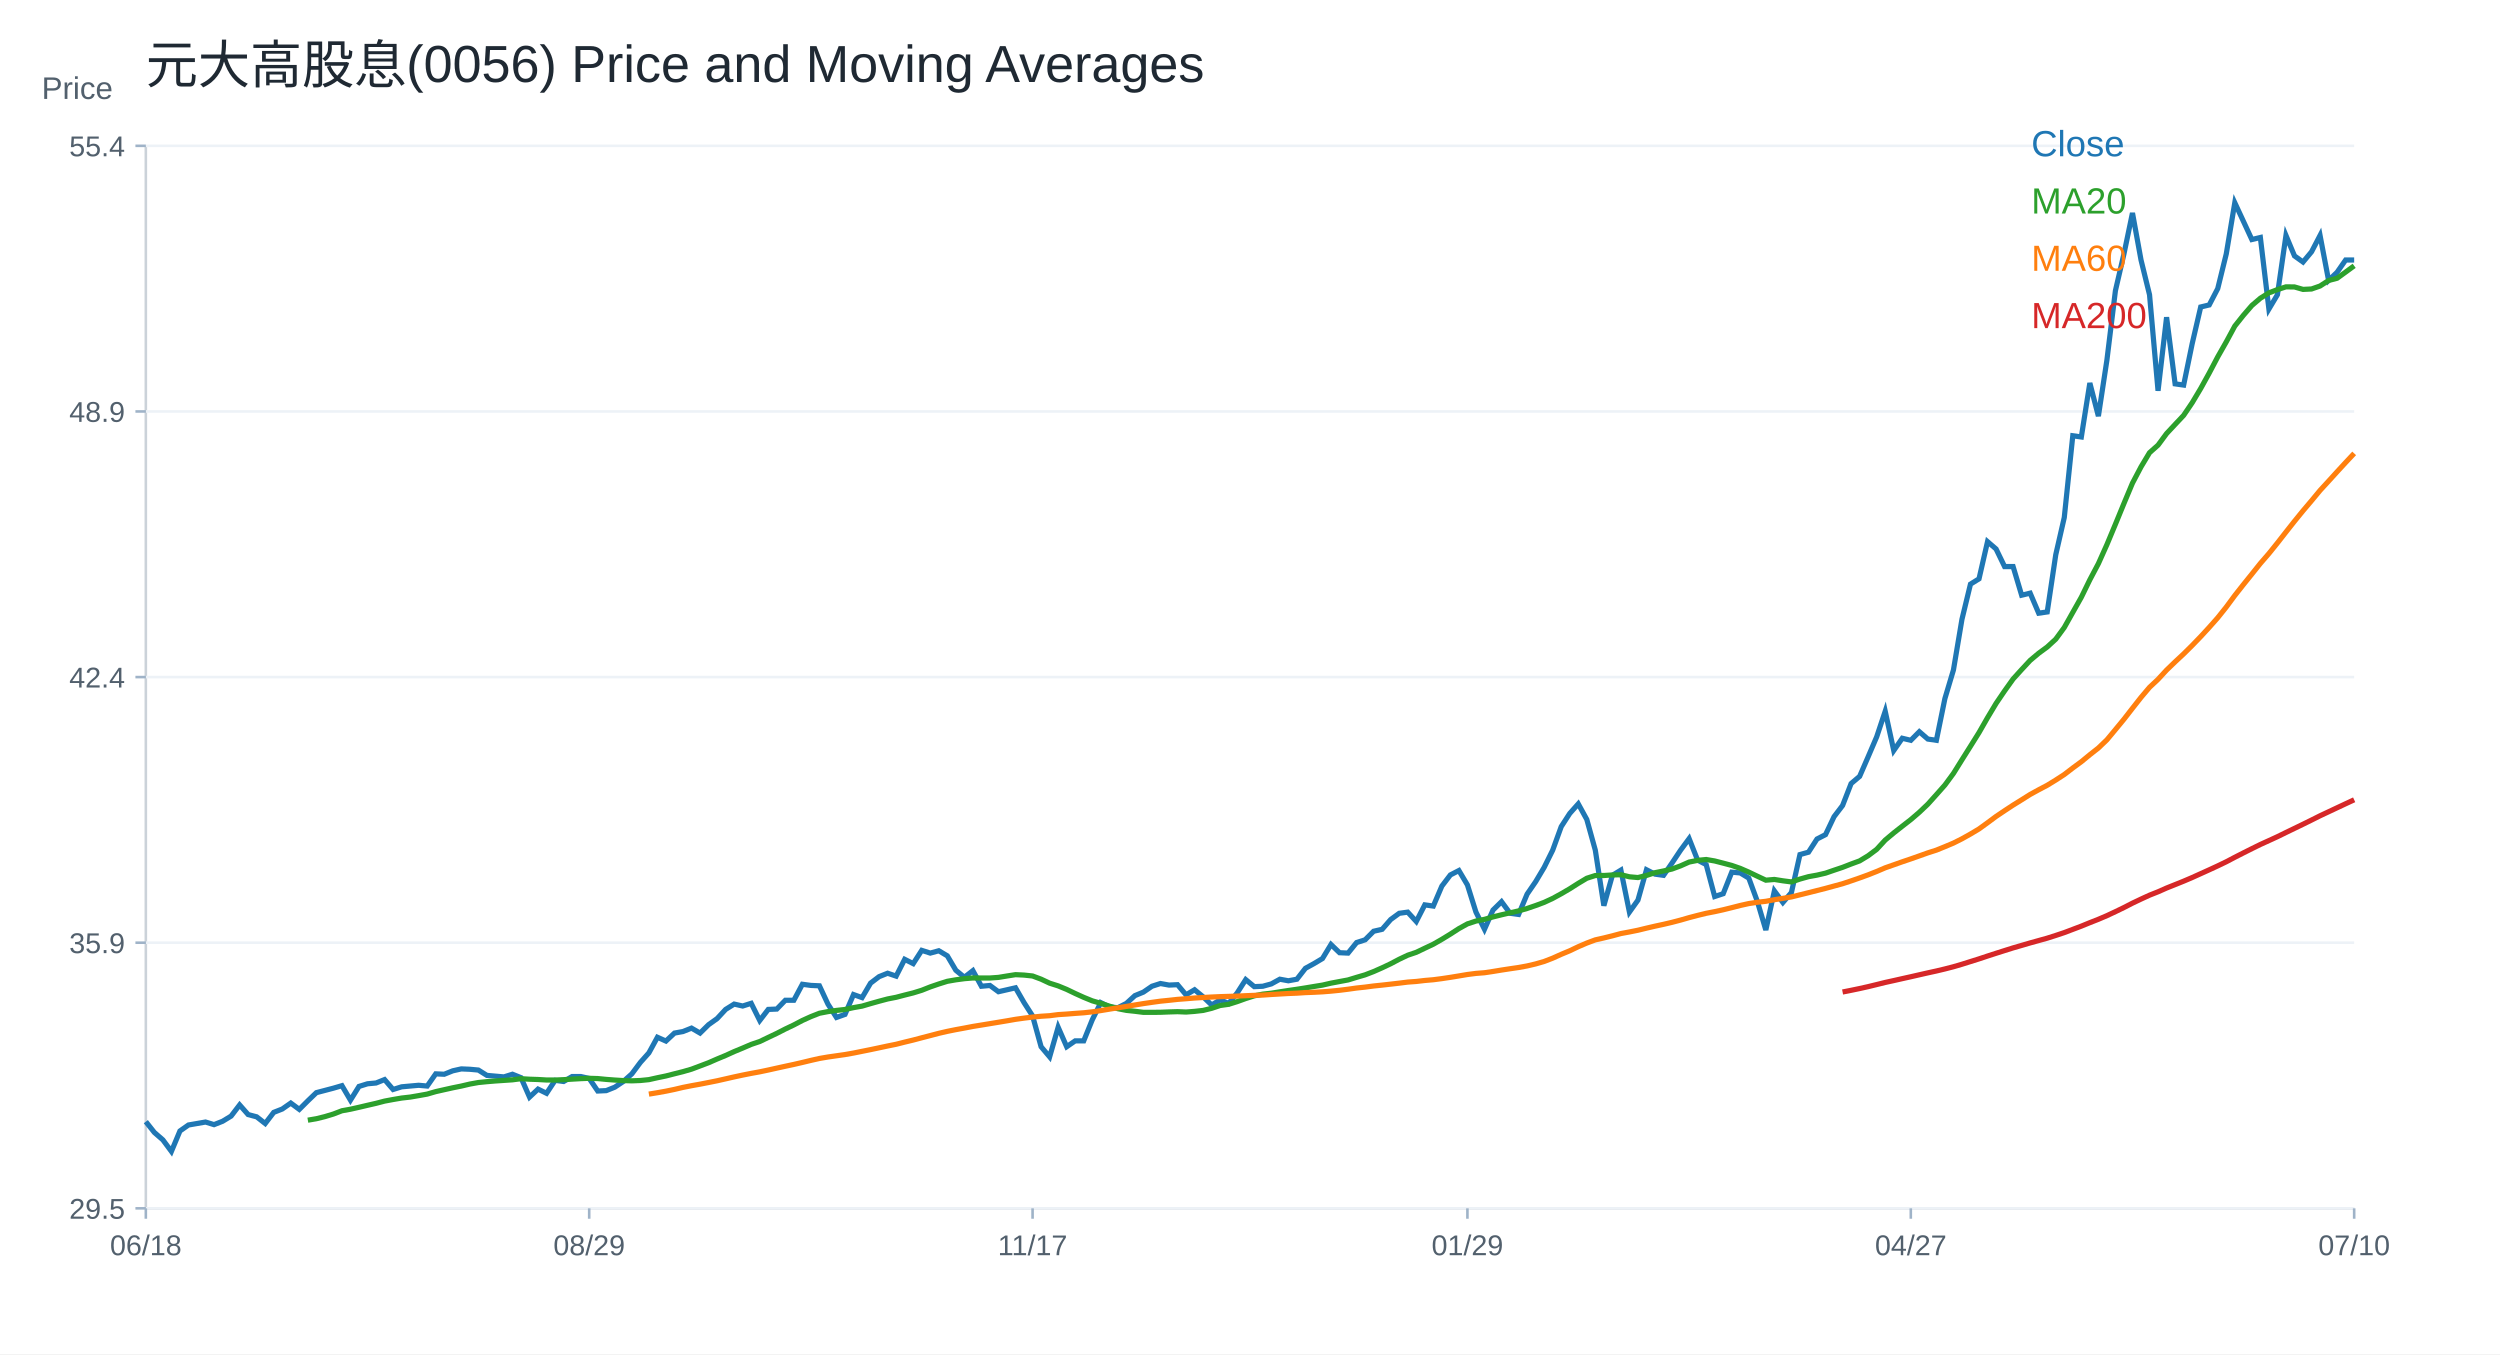
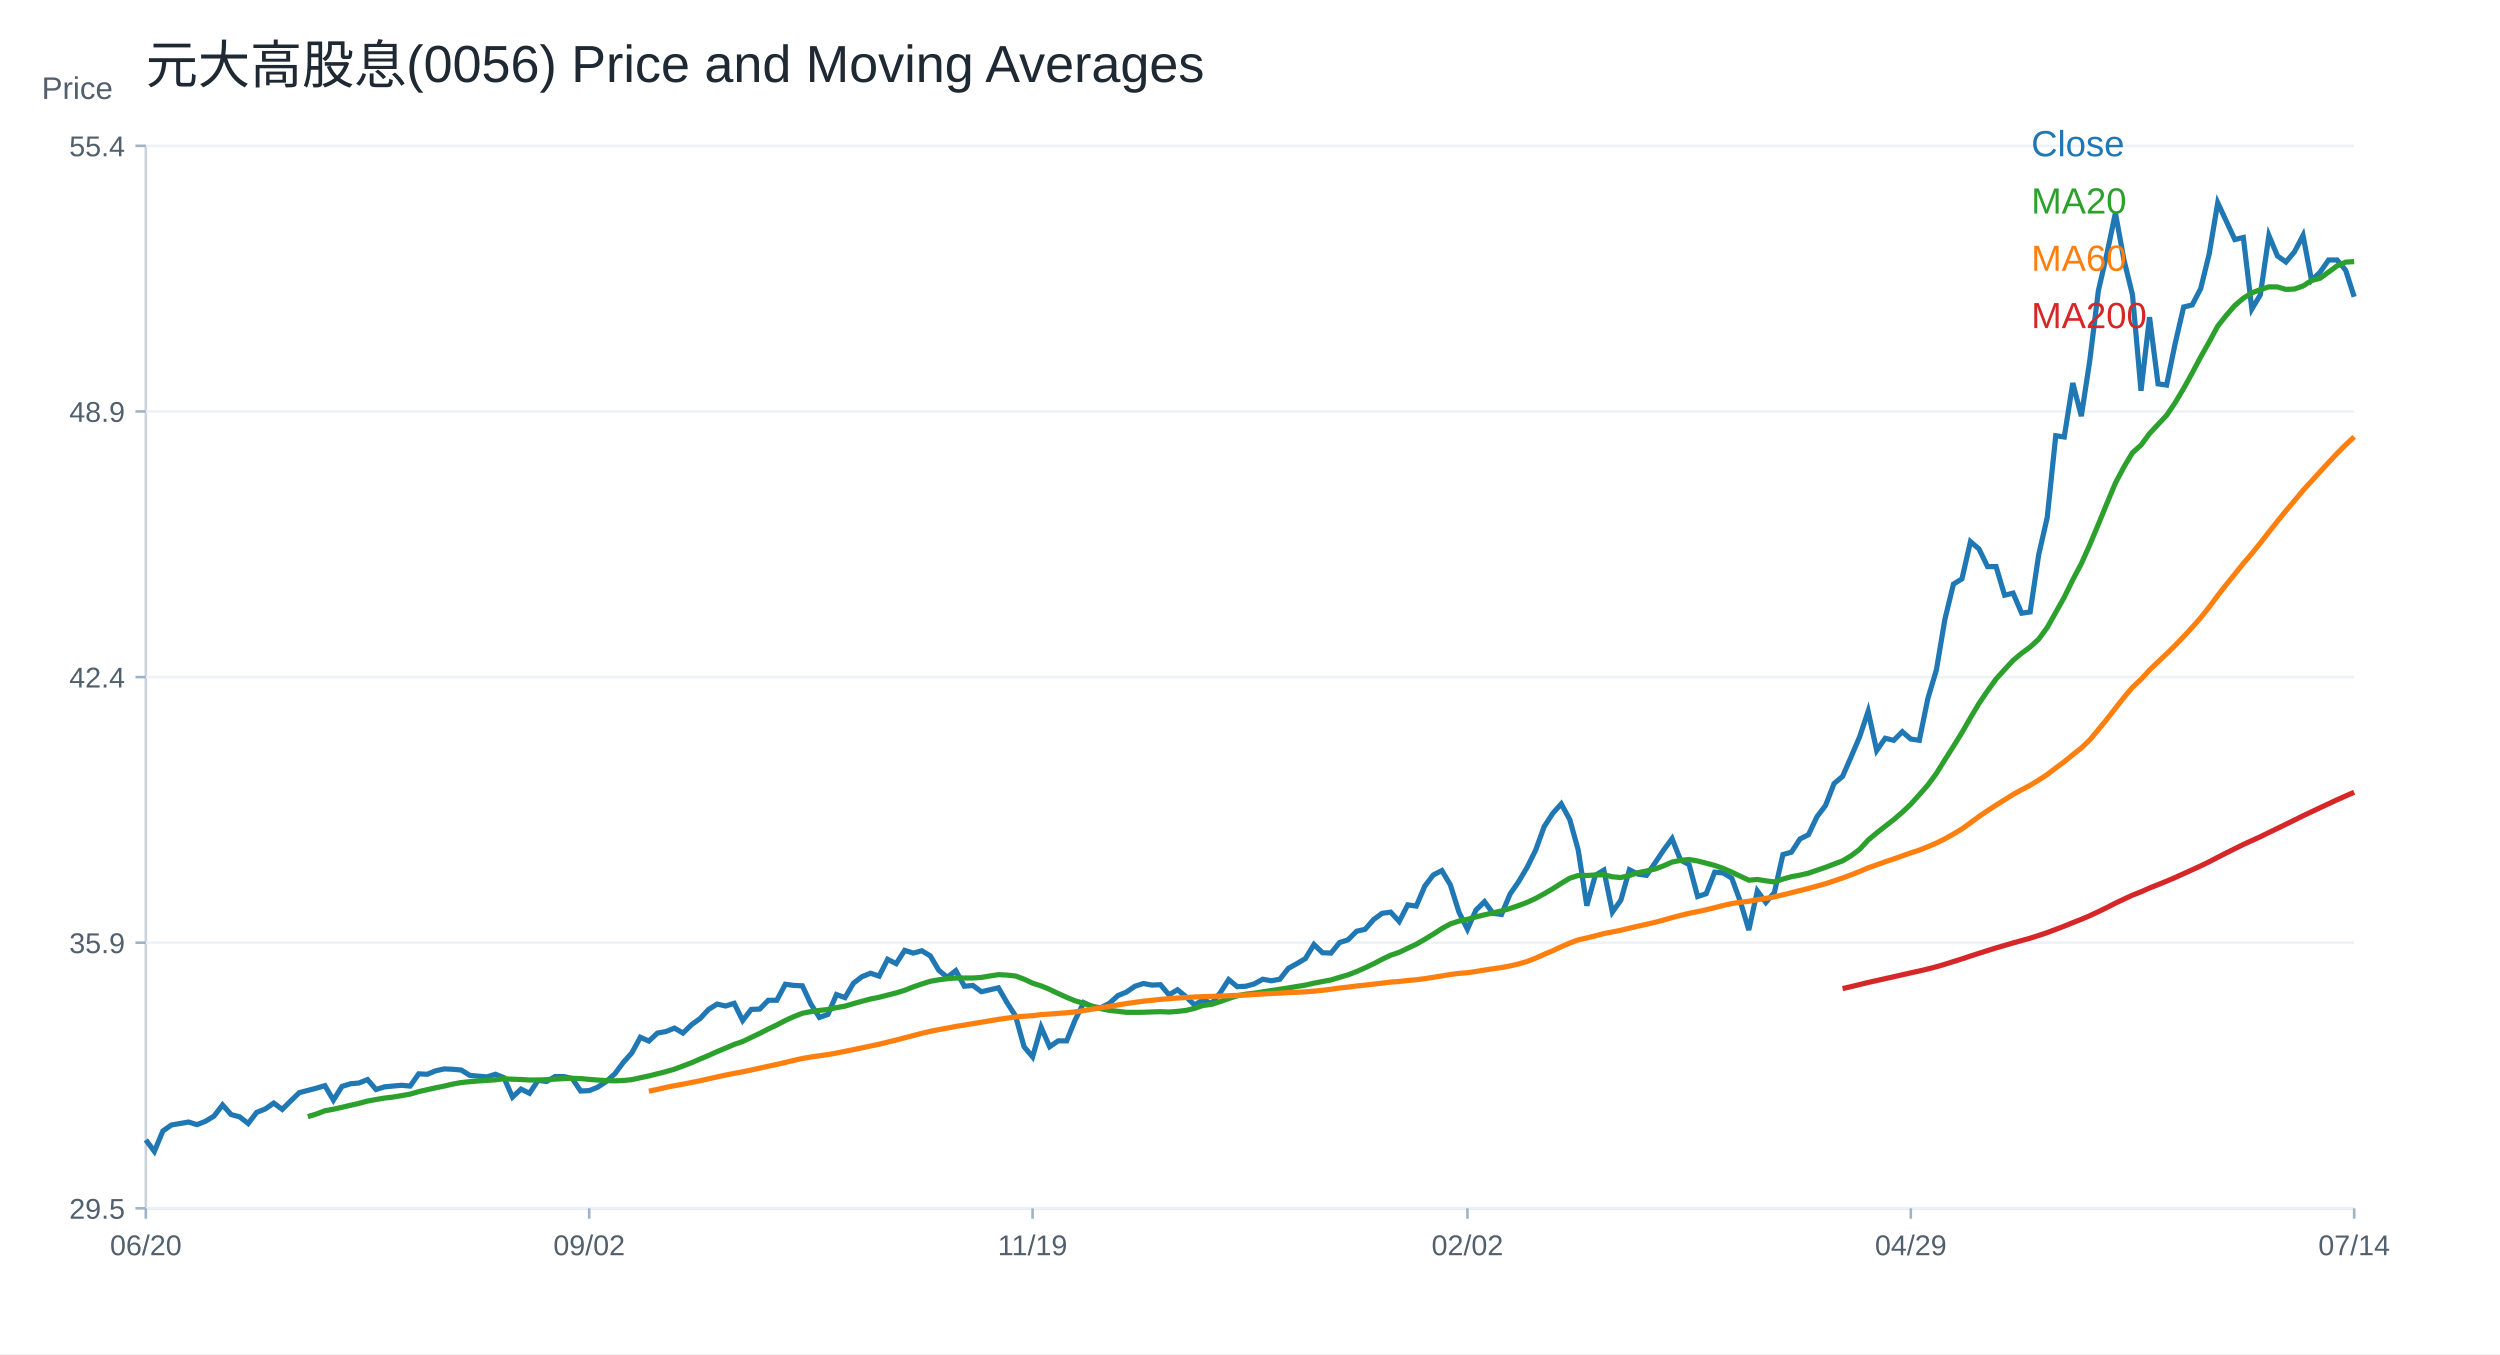
<svg xmlns="http://www.w3.org/2000/svg" width="960" height="520" viewBox="0 0 960 520">
  <rect width="100%" height="100%" fill="white" />
  <text x="56.00" y="32.00" font-size="20" font-family="Arial" fill="#1f2933" text-anchor="start">元大高股息(0056) Price and Moving Averages</text>
  <line x1="56" y1="464" x2="904" y2="464" stroke="#cbd2d9" />
  <line x1="56" y1="56" x2="56" y2="464" stroke="#cbd2d9" />
  <text x="16.00" y="38.00" font-size="12" font-family="Arial" fill="#52606d" text-anchor="start">Price</text>
  <line x1="56" y1="464.00" x2="904" y2="464.00" stroke="#edf2f7" />
  <line x1="52" y1="464.00" x2="56" y2="464.00" stroke="#9fb3c8" />
  <text x="48.00" y="468.00" font-size="11" font-family="Arial" fill="#52606d" text-anchor="end">29.5</text>
  <line x1="56" y1="362.00" x2="904" y2="362.00" stroke="#edf2f7" />
  <line x1="52" y1="362.00" x2="56" y2="362.00" stroke="#9fb3c8" />
  <text x="48.00" y="366.00" font-size="11" font-family="Arial" fill="#52606d" text-anchor="end">35.9</text>
  <line x1="56" y1="260.00" x2="904" y2="260.00" stroke="#edf2f7" />
  <line x1="52" y1="260.00" x2="56" y2="260.00" stroke="#9fb3c8" />
  <text x="48.00" y="264.00" font-size="11" font-family="Arial" fill="#52606d" text-anchor="end">42.4</text>
  <line x1="56" y1="158.00" x2="904" y2="158.00" stroke="#edf2f7" />
  <line x1="52" y1="158.00" x2="56" y2="158.00" stroke="#9fb3c8" />
  <text x="48.00" y="162.00" font-size="11" font-family="Arial" fill="#52606d" text-anchor="end">48.9</text>
  <line x1="56" y1="56.00" x2="904" y2="56.00" stroke="#edf2f7" />
  <line x1="52" y1="56.00" x2="56" y2="56.00" stroke="#9fb3c8" />
  <text x="48.00" y="60.00" font-size="11" font-family="Arial" fill="#52606d" text-anchor="end">55.4</text>
  <line x1="56.00" y1="464" x2="56.00" y2="468" stroke="#9fb3c8" />
-   <text x="56.00" y="482.00" font-size="11" font-family="Arial" fill="#52606d" text-anchor="middle">06/18</text>
+   <text x="56.00" y="482.00" font-size="11" font-family="Arial" fill="#52606d" text-anchor="middle">06/20</text>
  <line x1="226.25" y1="464" x2="226.25" y2="468" stroke="#9fb3c8" />
-   <text x="226.25" y="482.00" font-size="11" font-family="Arial" fill="#52606d" text-anchor="middle">08/29</text>
+   <text x="226.25" y="482.00" font-size="11" font-family="Arial" fill="#52606d" text-anchor="middle">09/02</text>
  <line x1="396.51" y1="464" x2="396.51" y2="468" stroke="#9fb3c8" />
-   <text x="396.51" y="482.00" font-size="11" font-family="Arial" fill="#52606d" text-anchor="middle">11/17</text>
+   <text x="396.51" y="482.00" font-size="11" font-family="Arial" fill="#52606d" text-anchor="middle">11/19</text>
  <line x1="563.49" y1="464" x2="563.49" y2="468" stroke="#9fb3c8" />
-   <text x="563.49" y="482.00" font-size="11" font-family="Arial" fill="#52606d" text-anchor="middle">01/29</text>
+   <text x="563.49" y="482.00" font-size="11" font-family="Arial" fill="#52606d" text-anchor="middle">02/02</text>
  <line x1="733.75" y1="464" x2="733.75" y2="468" stroke="#9fb3c8" />
-   <text x="733.75" y="482.00" font-size="11" font-family="Arial" fill="#52606d" text-anchor="middle">04/27</text>
+   <text x="733.75" y="482.00" font-size="11" font-family="Arial" fill="#52606d" text-anchor="middle">04/29</text>
  <line x1="904.00" y1="464" x2="904.00" y2="468" stroke="#9fb3c8" />
-   <text x="904.00" y="482.00" font-size="11" font-family="Arial" fill="#52606d" text-anchor="middle">07/10</text>
-   <polyline fill="none" stroke="#1f77b4" stroke-width="2" points="56.00,430.72 59.27,434.86 62.55,437.72 65.82,442.14 69.10,434.29 72.37,432.00 75.64,431.43 78.92,430.86 82.19,431.86 85.47,430.57 88.74,428.58 92.02,424.29 95.29,428.00 98.56,428.86 101.84,431.43 105.11,427.15 108.39,425.86 111.66,423.58 114.93,426.00 118.21,422.72 121.48,419.58 124.76,418.72 128.03,417.86 131.31,416.90 134.58,422.46 137.85,417.19 141.13,416.17 144.40,415.87 147.68,414.56 150.95,418.36 154.22,417.34 157.50,417.04 160.77,416.75 164.05,417.04 167.32,412.36 170.59,412.51 173.87,411.19 177.14,410.46 180.42,410.60 183.69,410.90 186.97,412.95 190.24,413.24 193.51,413.53 196.79,412.51 200.06,413.82 203.34,421.29 206.61,418.22 209.88,419.83 213.16,414.85 216.43,415.29 219.71,413.38 222.98,413.38 226.25,414.12 229.53,418.95 232.80,418.80 236.08,417.48 239.35,415.29 242.63,412.36 245.90,407.97 249.17,404.31 252.45,398.31 255.72,399.77 259.00,396.70 262.27,396.11 265.54,394.80 268.82,396.70 272.09,393.48 275.37,391.14 278.64,387.62 281.92,385.57 285.19,386.31 288.46,385.28 291.74,391.87 295.01,387.62 298.29,387.48 301.56,384.11 304.83,384.11 308.11,377.96 311.38,378.40 314.66,378.55 317.93,385.57 321.20,390.70 324.48,389.53 327.75,381.91 331.03,383.08 334.30,377.52 337.58,375.03 340.85,373.72 344.12,374.83 347.40,368.38 350.67,370.03 353.95,364.94 357.22,365.99 360.49,365.09 363.77,367.04 367.04,372.58 370.32,375.27 373.59,372.73 376.86,378.72 380.14,378.42 383.41,380.82 386.69,380.07 389.96,379.32 393.24,385.01 396.51,390.11 399.78,401.94 403.06,405.84 406.33,394.45 409.61,401.94 412.88,399.69 416.15,399.69 419.43,391.60 422.70,385.01 425.98,386.66 429.25,386.96 432.53,385.31 435.80,382.32 439.07,380.97 442.35,378.72 445.62,377.67 448.90,378.27 452.17,378.12 455.44,382.02 458.72,380.07 461.99,382.77 465.27,385.91 468.54,383.96 471.81,385.31 475.09,381.27 478.36,376.17 481.64,378.87 484.91,378.72 488.19,377.82 491.46,376.02 494.73,376.62 498.01,376.02 501.28,371.83 504.56,370.03 507.83,368.08 511.10,362.69 514.38,365.84 517.65,365.99 520.93,361.94 524.20,360.89 527.47,357.60 530.75,356.85 534.02,353.10 537.30,350.71 540.57,350.26 543.85,353.85 547.12,347.47 550.39,347.93 553.67,340.27 556.94,335.98 560.22,334.29 563.49,339.81 566.76,350.23 570.04,356.83 573.31,349.47 576.59,346.25 579.86,350.69 583.14,351.15 586.41,343.34 589.68,338.58 592.96,333.07 596.23,326.47 599.51,317.43 602.78,312.37 606.05,308.69 609.33,314.67 612.60,326.47 615.88,347.78 619.15,336.13 622.42,334.14 625.70,350.23 628.97,345.64 632.25,333.99 635.52,335.67 638.80,336.13 642.07,331.38 645.34,326.47 648.62,322.03 651.89,330.31 655.17,331.99 658.44,344.26 661.71,343.18 664.99,334.91 668.26,335.21 671.54,337.20 674.81,346.10 678.08,357.13 681.36,342.11 684.63,346.55 687.91,342.72 691.18,328.16 694.46,327.24 697.73,322.18 701.00,320.50 704.28,313.60 707.55,309.31 710.83,300.88 714.10,298.12 717.37,290.60 720.65,282.94 723.92,273.13 727.20,288.20 730.47,283.49 733.75,284.28 737.02,280.98 740.29,283.80 743.57,284.28 746.84,268.26 750.12,257.28 753.39,237.81 756.66,224.31 759.94,222.27 763.21,207.99 766.49,210.81 769.76,217.56 773.03,217.56 776.31,228.55 779.58,227.77 782.86,235.46 786.13,234.99 789.41,213.01 792.68,198.73 795.95,167.33 799.23,167.80 802.50,147.08 805.78,159.80 809.05,138.29 812.32,111.61 815.60,97.48 818.87,81.78 822.15,99.83 825.42,113.18 828.69,150.06 831.97,121.81 835.24,147.40 838.52,147.87 841.79,132.01 845.07,117.88 848.34,117.10 851.61,110.82 854.89,97.48 858.16,77.86 861.44,84.92 864.71,91.98 867.98,91.20 871.26,118.67 874.53,113.18 877.81,90.41 881.08,98.26 884.36,100.62 887.63,96.69 890.90,90.41 894.18,107.68 897.45,104.54 900.73,99.83 904.00,99.83" />
+   <text x="904.00" y="482.00" font-size="11" font-family="Arial" fill="#52606d" text-anchor="middle">07/14</text>
+   <polyline fill="none" stroke="#1f77b4" stroke-width="2" points="56.00,437.72 59.27,442.14 62.55,434.29 65.82,432.00 69.10,431.43 72.37,430.86 75.64,431.86 78.92,430.57 82.19,428.58 85.47,424.29 88.74,428.00 92.02,428.86 95.29,431.43 98.56,427.15 101.84,425.86 105.11,423.58 108.39,426.00 111.66,422.72 114.93,419.58 118.21,418.72 121.48,417.86 124.76,416.90 128.03,422.46 131.31,417.19 134.58,416.17 137.85,415.87 141.13,414.56 144.40,418.36 147.68,417.34 150.95,417.04 154.22,416.75 157.50,417.04 160.77,412.36 164.05,412.51 167.32,411.19 170.59,410.46 173.87,410.60 177.14,410.90 180.42,412.95 183.69,413.24 186.97,413.53 190.24,412.51 193.51,413.82 196.79,421.29 200.06,418.22 203.34,419.83 206.61,414.85 209.88,415.29 213.16,413.39 216.43,413.39 219.71,414.12 222.98,418.95 226.25,418.80 229.53,417.48 232.80,415.29 236.08,412.36 239.35,407.97 242.63,404.31 245.90,398.31 249.17,399.77 252.45,396.70 255.72,396.11 259.00,394.80 262.27,396.70 265.54,393.48 268.82,391.14 272.09,387.62 275.37,385.57 278.64,386.31 281.92,385.28 285.19,391.87 288.46,387.62 291.74,387.48 295.01,384.11 298.29,384.11 301.56,377.96 304.83,378.40 308.11,378.55 311.38,385.57 314.66,390.70 317.93,389.53 321.20,381.91 324.48,383.08 327.75,377.52 331.03,375.03 334.30,373.72 337.58,374.83 340.85,368.38 344.12,370.03 347.40,364.94 350.67,365.99 353.95,365.09 357.22,367.04 360.49,372.58 363.77,375.27 367.04,372.73 370.32,378.72 373.59,378.42 376.86,380.82 380.14,380.07 383.41,379.32 386.69,385.01 389.96,390.11 393.24,401.94 396.51,405.84 399.78,394.45 403.06,401.94 406.33,399.69 409.61,399.69 412.88,391.60 416.15,385.01 419.43,386.66 422.70,386.96 425.98,385.31 429.25,382.32 432.53,380.97 435.80,378.72 439.07,377.67 442.35,378.27 445.62,378.12 448.90,382.02 452.17,380.07 455.44,382.77 458.72,385.91 461.99,383.96 465.27,385.31 468.54,381.27 471.81,376.17 475.09,378.87 478.36,378.72 481.64,377.82 484.91,376.02 488.19,376.62 491.46,376.02 494.73,371.83 498.01,370.03 501.28,368.08 504.56,362.69 507.83,365.84 511.10,365.99 514.38,361.94 517.65,360.89 520.93,357.60 524.20,356.85 527.47,353.10 530.75,350.71 534.02,350.26 537.30,353.85 540.57,347.47 543.85,347.93 547.12,340.27 550.39,335.98 553.67,334.29 556.94,339.81 560.22,350.23 563.49,356.83 566.76,349.47 570.04,346.25 573.31,350.69 576.59,351.15 579.86,343.34 583.14,338.58 586.41,333.07 589.68,326.47 592.96,317.43 596.23,312.37 599.51,308.69 602.78,314.67 606.05,326.47 609.33,347.78 612.60,336.13 615.88,334.14 619.15,350.23 622.42,345.64 625.70,333.99 628.97,335.67 632.25,336.13 635.52,331.38 638.80,326.47 642.07,322.03 645.34,330.31 648.62,331.99 651.89,344.26 655.17,343.18 658.44,334.91 661.71,335.21 664.99,337.20 668.26,346.10 671.54,357.13 674.81,342.11 678.08,346.56 681.36,342.72 684.63,328.16 687.91,327.24 691.18,322.18 694.46,320.50 697.73,313.60 701.00,309.31 704.28,300.88 707.55,298.12 710.83,290.60 714.10,282.94 717.37,273.13 720.65,288.20 723.92,283.49 727.20,284.28 730.47,280.98 733.75,283.80 737.02,284.28 740.29,268.26 743.57,257.28 746.84,237.81 750.12,224.31 753.39,222.27 756.66,207.99 759.94,210.81 763.21,217.56 766.49,217.56 769.76,228.55 773.03,227.77 776.31,235.46 779.58,234.99 782.86,213.01 786.13,198.73 789.41,167.33 792.68,167.80 795.95,147.08 799.23,159.80 802.50,138.29 805.78,111.61 809.05,97.48 812.32,81.78 815.60,99.83 818.87,113.18 822.15,150.06 825.42,121.81 828.69,147.40 831.97,147.87 835.24,132.01 838.52,117.88 841.79,117.10 845.07,110.82 848.34,97.48 851.61,77.86 854.89,84.92 858.16,91.98 861.44,91.20 864.71,118.67 867.98,113.18 871.26,90.41 874.53,98.26 877.81,100.62 881.08,96.69 884.36,90.41 887.63,107.68 890.90,104.54 894.18,99.83 897.45,99.83 900.73,103.76 904.00,113.96" />
  <text x="780.00" y="60.00" font-size="14" font-family="Arial" fill="#1f77b4" text-anchor="start">Close</text>
-   <polyline fill="none" stroke="#2ca02c" stroke-width="2" points="118.21,430.15 121.48,429.59 124.76,428.78 128.03,427.79 131.31,426.53 134.58,425.94 137.85,425.20 141.13,424.43 144.40,423.68 147.68,422.82 150.95,422.21 154.22,421.65 157.50,421.28 160.77,420.72 164.05,420.13 167.32,419.18 170.59,418.44 173.87,417.71 177.14,417.05 180.42,416.28 183.69,415.69 186.97,415.36 190.24,415.09 193.51,414.87 196.79,414.65 200.06,414.22 203.34,414.42 206.61,414.53 209.88,414.72 213.16,414.74 216.43,414.59 219.71,414.39 222.98,414.20 226.25,414.07 229.53,414.17 232.80,414.49 236.08,414.74 239.35,414.94 242.63,415.04 245.90,414.91 249.17,414.58 252.45,413.85 255.72,413.17 259.00,412.33 262.27,411.51 265.54,410.56 268.82,409.33 272.09,408.09 275.37,406.66 278.64,405.30 281.92,403.81 285.19,402.46 288.46,401.05 291.74,399.94 295.01,398.37 298.29,396.81 301.56,395.14 304.83,393.58 308.11,391.86 311.38,390.38 314.66,389.09 317.93,388.46 321.20,388.00 324.48,387.64 327.75,386.93 331.03,386.35 334.30,385.39 337.58,384.47 340.85,383.60 344.12,382.96 347.40,382.10 350.67,381.28 353.95,380.27 357.22,378.97 360.49,377.85 363.77,376.82 367.04,376.25 370.32,375.81 373.59,375.54 376.86,375.56 380.14,375.55 383.41,375.32 386.69,374.78 389.96,374.27 393.24,374.43 396.51,374.78 399.78,376.00 403.06,377.54 406.33,378.58 409.61,379.93 412.88,381.50 416.15,382.98 419.43,384.32 422.70,385.27 425.98,386.35 429.25,387.34 432.53,387.98 435.80,388.33 439.07,388.74 442.35,388.74 445.62,388.71 448.90,388.58 452.17,388.48 455.44,388.62 458.72,388.37 461.99,388.00 465.27,387.20 468.54,386.11 471.81,385.65 475.09,384.62 478.36,383.44 481.64,382.40 484.91,381.75 488.19,381.39 491.46,380.86 494.73,380.35 498.01,379.88 501.28,379.36 504.56,378.81 507.83,378.28 511.10,377.53 514.38,376.91 517.65,376.30 520.93,375.30 524.20,374.34 527.47,373.08 530.75,371.63 534.02,370.08 537.30,368.35 540.57,366.80 543.85,365.69 547.12,364.12 550.39,362.58 553.67,360.70 556.94,358.70 560.22,356.58 563.49,354.77 566.76,353.69 570.04,353.03 573.31,352.10 576.59,351.28 579.86,350.52 583.14,349.78 586.41,348.85 589.68,347.73 592.96,346.51 596.23,344.99 599.51,343.20 602.78,341.29 606.05,339.21 609.33,337.25 612.60,336.20 615.88,336.19 619.15,335.99 622.42,335.89 625.70,336.69 628.97,336.98 632.25,336.17 635.52,335.11 638.80,334.45 642.07,333.70 645.34,332.49 648.62,331.03 651.89,330.38 655.17,330.05 658.44,330.61 661.71,331.45 664.99,332.32 668.26,333.46 671.54,334.89 674.81,336.46 678.08,337.99 681.36,337.71 684.63,338.23 687.91,338.66 691.18,337.56 694.46,336.64 697.73,336.05 701.00,335.29 704.28,334.16 707.55,333.06 710.83,331.78 714.10,330.58 717.37,328.60 720.65,326.14 723.92,322.59 727.20,319.84 730.47,317.27 733.75,314.72 737.02,311.91 740.29,308.80 743.57,305.15 746.84,301.46 750.12,297.00 753.39,291.75 756.66,286.56 759.94,281.31 763.21,275.60 766.49,270.12 769.76,265.31 773.03,260.73 776.31,257.11 779.58,253.59 782.86,250.84 786.13,248.44 789.41,245.43 792.68,240.96 795.95,235.15 799.23,229.33 802.50,222.63 805.78,216.43 809.05,209.13 812.32,201.30 815.60,193.31 818.87,185.51 822.15,179.28 825.42,173.83 828.69,170.93 831.97,166.48 835.24,162.98 838.52,159.49 841.79,154.66 845.07,149.17 848.34,143.25 851.61,137.04 854.89,131.27 858.16,125.22 861.44,121.10 864.71,117.31 867.98,114.52 871.26,112.46 874.53,111.21 877.81,110.15 881.08,110.19 884.36,111.13 887.63,110.97 890.90,109.83 894.18,107.71 897.45,106.85 900.73,104.47 904.00,102.07" />
+   <polyline fill="none" stroke="#2ca02c" stroke-width="2" points="118.21,428.78 121.48,427.79 124.76,426.53 128.03,425.94 131.31,425.20 134.58,424.43 137.85,423.68 141.13,422.82 144.40,422.21 147.68,421.65 150.95,421.28 154.22,420.72 157.50,420.13 160.77,419.18 164.05,418.44 167.32,417.71 170.59,417.05 173.87,416.28 177.14,415.69 180.42,415.36 183.69,415.09 186.97,414.87 190.24,414.65 193.51,414.22 196.79,414.42 200.06,414.53 203.34,414.72 206.61,414.74 209.88,414.59 213.16,414.39 216.43,414.20 219.71,414.07 222.98,414.17 226.25,414.49 229.53,414.74 232.80,414.94 236.08,415.04 239.35,414.91 242.63,414.58 245.90,413.85 249.17,413.17 252.45,412.33 255.72,411.51 259.00,410.56 262.27,409.33 265.54,408.09 268.82,406.66 272.09,405.30 275.37,403.81 278.64,402.46 281.92,401.05 285.19,399.94 288.46,398.37 291.74,396.81 295.01,395.14 298.29,393.58 301.56,391.86 304.83,390.38 308.11,389.09 311.38,388.46 314.66,388.00 317.93,387.64 321.20,386.93 324.48,386.35 327.75,385.39 331.03,384.47 334.30,383.60 337.58,382.96 340.85,382.10 344.12,381.28 347.40,380.27 350.67,378.97 353.95,377.85 357.22,376.82 360.49,376.25 363.77,375.81 367.04,375.54 370.32,375.56 373.59,375.55 376.86,375.32 380.14,374.78 383.41,374.27 386.69,374.43 389.96,374.78 393.24,376.00 396.51,377.54 399.78,378.58 403.06,379.93 406.33,381.50 409.61,382.98 412.88,384.32 416.15,385.27 419.43,386.35 422.70,387.34 425.98,387.98 429.25,388.33 432.53,388.74 435.80,388.74 439.07,388.71 442.35,388.58 445.62,388.48 448.90,388.62 452.17,388.37 455.44,388.00 458.72,387.20 461.99,386.11 465.27,385.65 468.54,384.62 471.81,383.44 475.09,382.40 478.36,381.75 481.64,381.39 484.91,380.86 488.19,380.35 491.46,379.88 494.73,379.36 498.01,378.81 501.28,378.28 504.56,377.53 507.83,376.91 511.10,376.30 514.38,375.30 517.65,374.34 520.93,373.08 524.20,371.63 527.47,370.08 530.75,368.35 534.02,366.80 537.30,365.69 540.57,364.12 543.85,362.58 547.12,360.70 550.39,358.70 553.67,356.58 556.94,354.77 560.22,353.69 563.49,353.03 566.76,352.10 570.04,351.28 573.31,350.52 576.59,349.78 579.86,348.85 583.14,347.73 586.41,346.51 589.68,344.99 592.96,343.20 596.23,341.29 599.51,339.21 602.78,337.25 606.05,336.20 609.33,336.19 612.60,335.99 615.88,335.89 619.15,336.69 622.42,336.98 625.70,336.17 628.97,335.11 632.25,334.45 635.52,333.70 638.80,332.49 642.07,331.03 645.34,330.38 648.62,330.05 651.89,330.61 655.17,331.45 658.44,332.32 661.71,333.46 664.99,334.89 668.26,336.46 671.54,337.99 674.81,337.71 678.08,338.23 681.36,338.66 684.63,337.56 687.91,336.64 691.18,336.05 694.46,335.29 697.73,334.16 701.00,333.06 704.28,331.78 707.55,330.58 710.83,328.60 714.10,326.14 717.37,322.59 720.65,319.84 723.92,317.27 727.20,314.72 730.47,311.91 733.75,308.80 737.02,305.15 740.29,301.46 743.57,297.00 746.84,291.75 750.12,286.56 753.39,281.31 756.66,275.60 759.94,270.12 763.21,265.31 766.49,260.73 769.76,257.11 773.03,253.59 776.31,250.84 779.58,248.44 782.86,245.43 786.13,240.96 789.41,235.15 792.68,229.33 795.95,222.63 799.23,216.43 802.50,209.13 805.78,201.30 809.05,193.31 812.32,185.51 815.60,179.28 818.87,173.83 822.15,170.93 825.42,166.48 828.69,162.98 831.97,159.49 835.24,154.66 838.52,149.17 841.79,143.25 845.07,137.04 848.34,131.27 851.61,125.22 854.89,121.10 858.16,117.31 861.44,114.52 864.71,112.46 867.98,111.21 871.26,110.15 874.53,110.19 877.81,111.13 881.08,110.97 884.36,109.83 887.63,107.71 890.90,106.85 894.18,104.47 897.45,102.07 900.73,100.66 904.00,100.46" />
  <text x="780.00" y="82.00" font-size="14" font-family="Arial" fill="#2ca02c" text-anchor="start">MA20</text>
-   <polyline fill="none" stroke="#ff7f0e" stroke-width="2" points="249.17,420.14 252.45,419.60 255.72,419.01 259.00,418.33 262.27,417.56 265.54,416.91 268.82,416.32 272.09,415.68 275.37,415.02 278.64,414.28 281.92,413.53 285.19,412.83 288.46,412.18 291.74,411.58 295.01,410.89 298.29,410.16 301.56,409.44 304.83,408.74 308.11,407.98 311.38,407.19 314.66,406.45 317.93,405.89 321.20,405.42 324.48,404.95 327.75,404.37 331.03,403.71 334.30,403.05 337.58,402.36 340.85,401.66 344.12,401.00 347.40,400.17 350.67,399.38 353.95,398.51 357.22,397.66 360.49,396.80 363.77,396.04 367.04,395.38 370.32,394.78 373.59,394.15 376.86,393.62 380.14,393.08 383.41,392.54 386.69,391.99 389.96,391.42 393.24,390.96 396.51,390.56 399.78,390.24 403.06,390.03 406.33,389.61 409.61,389.40 412.88,389.14 416.15,388.91 419.43,388.55 422.70,388.06 425.98,387.52 429.25,386.99 432.53,386.46 435.80,385.91 439.07,385.38 442.35,384.90 445.62,384.45 448.90,384.12 452.17,383.76 455.44,383.51 458.72,383.24 461.99,383.04 465.27,382.86 468.54,382.71 471.81,382.61 475.09,382.50 478.36,382.35 481.64,382.22 484.91,382.11 488.19,381.88 491.46,381.69 494.73,381.50 498.01,381.37 501.28,381.16 504.56,381.03 507.83,380.86 511.10,380.60 514.38,380.27 517.65,379.86 520.93,379.40 524.20,379.05 527.47,378.62 530.75,378.28 534.02,377.91 537.30,377.53 540.57,377.12 543.85,376.88 547.12,376.50 550.39,376.22 553.67,375.79 556.94,375.30 560.22,374.76 563.49,374.21 566.76,373.79 570.04,373.53 573.31,373.04 576.59,372.50 579.86,372.00 583.14,371.52 586.41,370.92 589.68,370.15 592.96,369.20 596.23,367.94 599.51,366.46 602.78,365.10 606.05,363.54 609.33,362.13 612.60,360.91 615.88,360.17 619.15,359.36 622.42,358.48 625.70,357.87 628.97,357.21 632.25,356.41 635.52,355.65 638.80,354.94 642.07,354.17 645.34,353.31 648.62,352.37 651.89,351.51 655.17,350.71 658.44,350.07 661.71,349.35 664.99,348.54 668.26,347.70 671.54,346.97 674.81,346.47 678.08,346.10 681.36,345.49 684.63,344.97 687.91,344.42 691.18,343.61 694.46,342.80 697.73,341.97 701.00,341.14 704.28,340.24 707.55,339.35 710.83,338.26 714.10,337.13 717.37,335.94 720.65,334.64 723.92,333.24 727.20,332.09 730.47,330.93 733.75,329.82 737.02,328.67 740.29,327.50 743.57,326.45 746.84,325.12 750.12,323.74 753.39,322.10 756.66,320.27 759.94,318.31 763.21,315.94 766.49,313.51 769.76,311.31 773.03,309.16 776.31,307.13 779.58,305.07 782.86,303.27 786.13,301.55 789.41,299.54 792.68,297.42 795.95,294.91 799.23,292.50 802.50,289.81 805.78,287.23 809.05,284.09 812.32,280.16 815.60,276.18 818.87,271.97 822.15,267.80 825.42,263.93 828.69,260.86 831.97,257.30 835.24,254.15 838.52,251.09 841.79,247.85 845.07,244.45 848.34,240.90 851.61,237.21 854.89,233.10 858.16,228.67 861.44,224.51 864.71,220.45 867.98,216.35 871.26,212.56 874.53,208.50 877.81,204.30 881.08,200.16 884.36,196.13 887.63,192.27 890.90,188.32 894.18,184.75 897.45,181.15 900.73,177.59 904.00,174.10" />
+   <polyline fill="none" stroke="#ff7f0e" stroke-width="2" points="249.17,419.01 252.45,418.33 255.72,417.56 259.00,416.91 262.27,416.32 265.54,415.68 268.82,415.02 272.09,414.28 275.37,413.53 278.64,412.83 281.92,412.18 285.19,411.58 288.46,410.89 291.74,410.16 295.01,409.44 298.29,408.74 301.56,407.98 304.83,407.19 308.11,406.45 311.38,405.89 314.66,405.42 317.93,404.95 321.20,404.37 324.48,403.71 327.75,403.05 331.03,402.36 334.30,401.66 337.58,401.00 340.85,400.17 344.12,399.38 347.40,398.51 350.67,397.66 353.95,396.80 357.22,396.04 360.49,395.38 363.77,394.78 367.04,394.15 370.32,393.62 373.59,393.08 376.86,392.54 380.14,391.99 383.41,391.42 386.69,390.96 389.96,390.56 393.24,390.24 396.51,390.03 399.78,389.61 403.06,389.40 406.33,389.14 409.61,388.91 412.88,388.55 416.15,388.06 419.43,387.52 422.70,386.99 425.98,386.46 429.25,385.91 432.53,385.38 435.80,384.90 439.07,384.45 442.35,384.12 445.62,383.76 448.90,383.51 452.17,383.24 455.44,383.04 458.72,382.86 461.99,382.71 465.27,382.61 468.54,382.50 471.81,382.35 475.09,382.22 478.36,382.11 481.64,381.88 484.91,381.69 488.19,381.50 491.46,381.37 494.73,381.16 498.01,381.03 501.28,380.86 504.56,380.60 507.83,380.27 511.10,379.86 514.38,379.40 517.65,379.05 520.93,378.62 524.20,378.28 527.47,377.91 530.75,377.53 534.02,377.12 537.30,376.88 540.57,376.50 543.85,376.22 547.12,375.79 550.39,375.30 553.67,374.76 556.94,374.21 560.22,373.79 563.49,373.53 566.76,373.04 570.04,372.50 573.31,372.00 576.59,371.52 579.86,370.92 583.14,370.15 586.41,369.20 589.68,367.94 592.96,366.46 596.23,365.10 599.51,363.54 602.78,362.13 606.05,360.91 609.33,360.17 612.60,359.36 615.88,358.48 619.15,357.87 622.42,357.21 625.70,356.41 628.97,355.65 632.25,354.94 635.52,354.17 638.80,353.31 642.07,352.37 645.34,351.51 648.62,350.71 651.89,350.07 655.17,349.35 658.44,348.54 661.71,347.70 664.99,346.97 668.26,346.47 671.54,346.10 674.81,345.49 678.08,344.97 681.36,344.42 684.63,343.61 687.91,342.80 691.18,341.97 694.46,341.14 697.73,340.24 701.00,339.35 704.28,338.26 707.55,337.13 710.83,335.94 714.10,334.64 717.37,333.24 720.65,332.09 723.92,330.93 727.20,329.82 730.47,328.67 733.75,327.50 737.02,326.45 740.29,325.12 743.57,323.74 746.84,322.10 750.12,320.27 753.39,318.31 756.66,315.94 759.94,313.51 763.21,311.31 766.49,309.16 769.76,307.13 773.03,305.07 776.31,303.27 779.58,301.55 782.86,299.54 786.13,297.42 789.41,294.91 792.68,292.50 795.95,289.81 799.23,287.23 802.50,284.09 805.78,280.16 809.05,276.18 812.32,271.97 815.60,267.80 818.87,263.93 822.15,260.86 825.42,257.30 828.69,254.15 831.97,251.09 835.24,247.85 838.52,244.45 841.79,240.90 845.07,237.21 848.34,233.10 851.61,228.67 854.89,224.51 858.16,220.45 861.44,216.35 864.71,212.56 867.98,208.50 871.26,204.30 874.53,200.16 877.81,196.13 881.08,192.27 884.36,188.32 887.63,184.75 890.90,181.15 894.18,177.59 897.45,174.10 900.73,170.81 904.00,167.74" />
  <text x="780.00" y="104.00" font-size="14" font-family="Arial" fill="#ff7f0e" text-anchor="start">MA60</text>
-   <polyline fill="none" stroke="#d62728" stroke-width="2" points="707.55,380.93 710.83,380.28 714.10,379.60 717.37,378.87 720.65,378.07 723.92,377.26 727.20,376.54 730.47,375.80 733.75,375.07 737.02,374.32 740.29,373.58 743.57,372.86 746.84,372.08 750.12,371.23 753.39,370.27 756.66,369.24 759.94,368.21 763.21,367.12 766.49,366.06 769.76,365.02 773.03,363.99 776.31,363.04 779.58,362.08 782.86,361.17 786.13,360.26 789.41,359.21 792.68,358.12 795.95,356.88 799.23,355.64 802.50,354.30 805.78,353.01 809.05,351.61 812.32,350.08 815.60,348.49 818.87,346.81 822.15,345.25 825.42,343.75 828.69,342.45 831.97,341.00 835.24,339.69 838.52,338.37 841.79,336.97 845.07,335.49 848.34,334.01 851.61,332.50 854.89,330.92 858.16,329.20 861.44,327.53 864.71,325.89 867.98,324.28 871.26,322.79 874.53,321.29 877.81,319.68 881.08,318.10 884.36,316.51 887.63,314.90 890.90,313.26 894.18,311.72 897.45,310.18 900.73,308.64 904.00,307.12" />
+   <polyline fill="none" stroke="#d62728" stroke-width="2" points="707.55,379.60 710.83,378.87 714.10,378.07 717.37,377.26 720.65,376.54 723.92,375.80 727.20,375.07 730.47,374.32 733.75,373.58 737.02,372.86 740.29,372.08 743.57,371.23 746.84,370.27 750.12,369.24 753.39,368.21 756.66,367.12 759.94,366.06 763.21,365.02 766.49,363.99 769.76,363.04 773.03,362.08 776.31,361.17 779.58,360.26 782.86,359.21 786.13,358.12 789.41,356.88 792.68,355.64 795.95,354.30 799.23,353.01 802.50,351.61 805.78,350.08 809.05,348.49 812.32,346.81 815.60,345.25 818.87,343.75 822.15,342.45 825.42,341.00 828.69,339.69 831.97,338.37 835.24,336.97 838.52,335.49 841.79,334.01 845.07,332.50 848.34,330.92 851.61,329.20 854.89,327.53 858.16,325.90 861.44,324.28 864.71,322.79 867.98,321.29 871.26,319.68 874.53,318.10 877.81,316.51 881.08,314.90 884.36,313.26 887.63,311.72 890.90,310.18 894.18,308.64 897.45,307.12 900.73,305.65 904.00,304.22" />
  <text x="780.00" y="126.00" font-size="14" font-family="Arial" fill="#d62728" text-anchor="start">MA200</text>
</svg>
